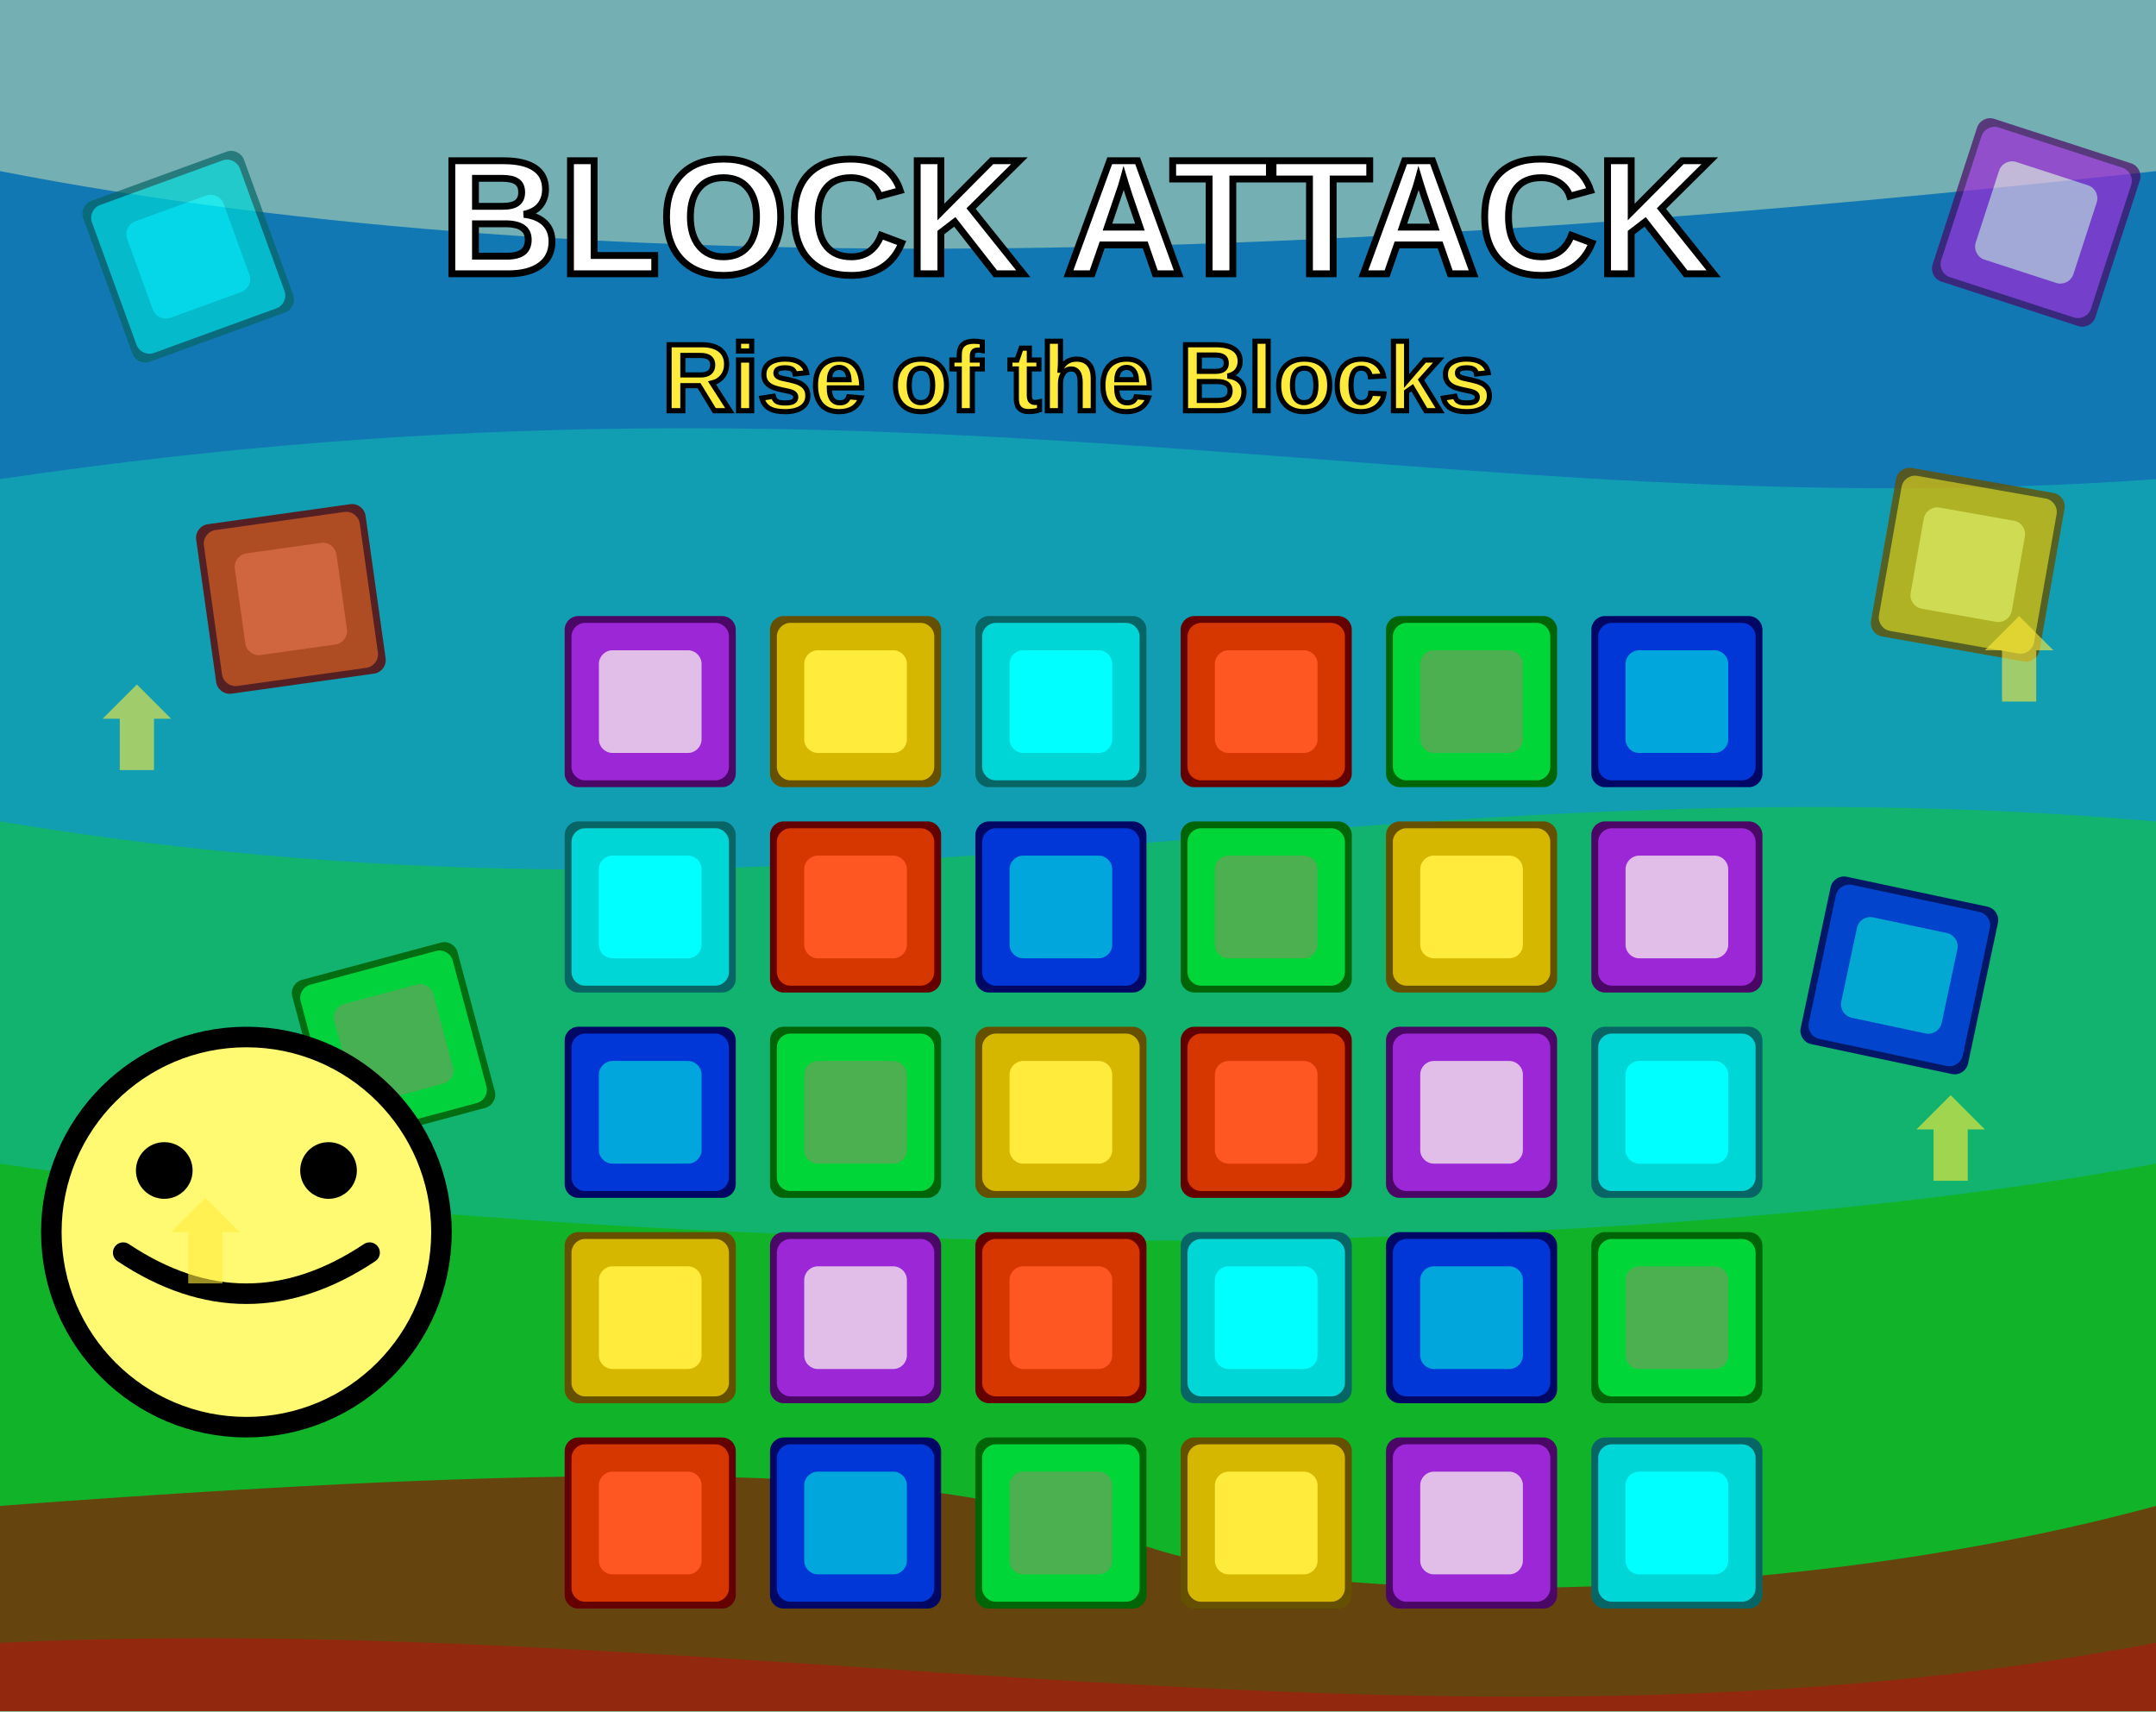
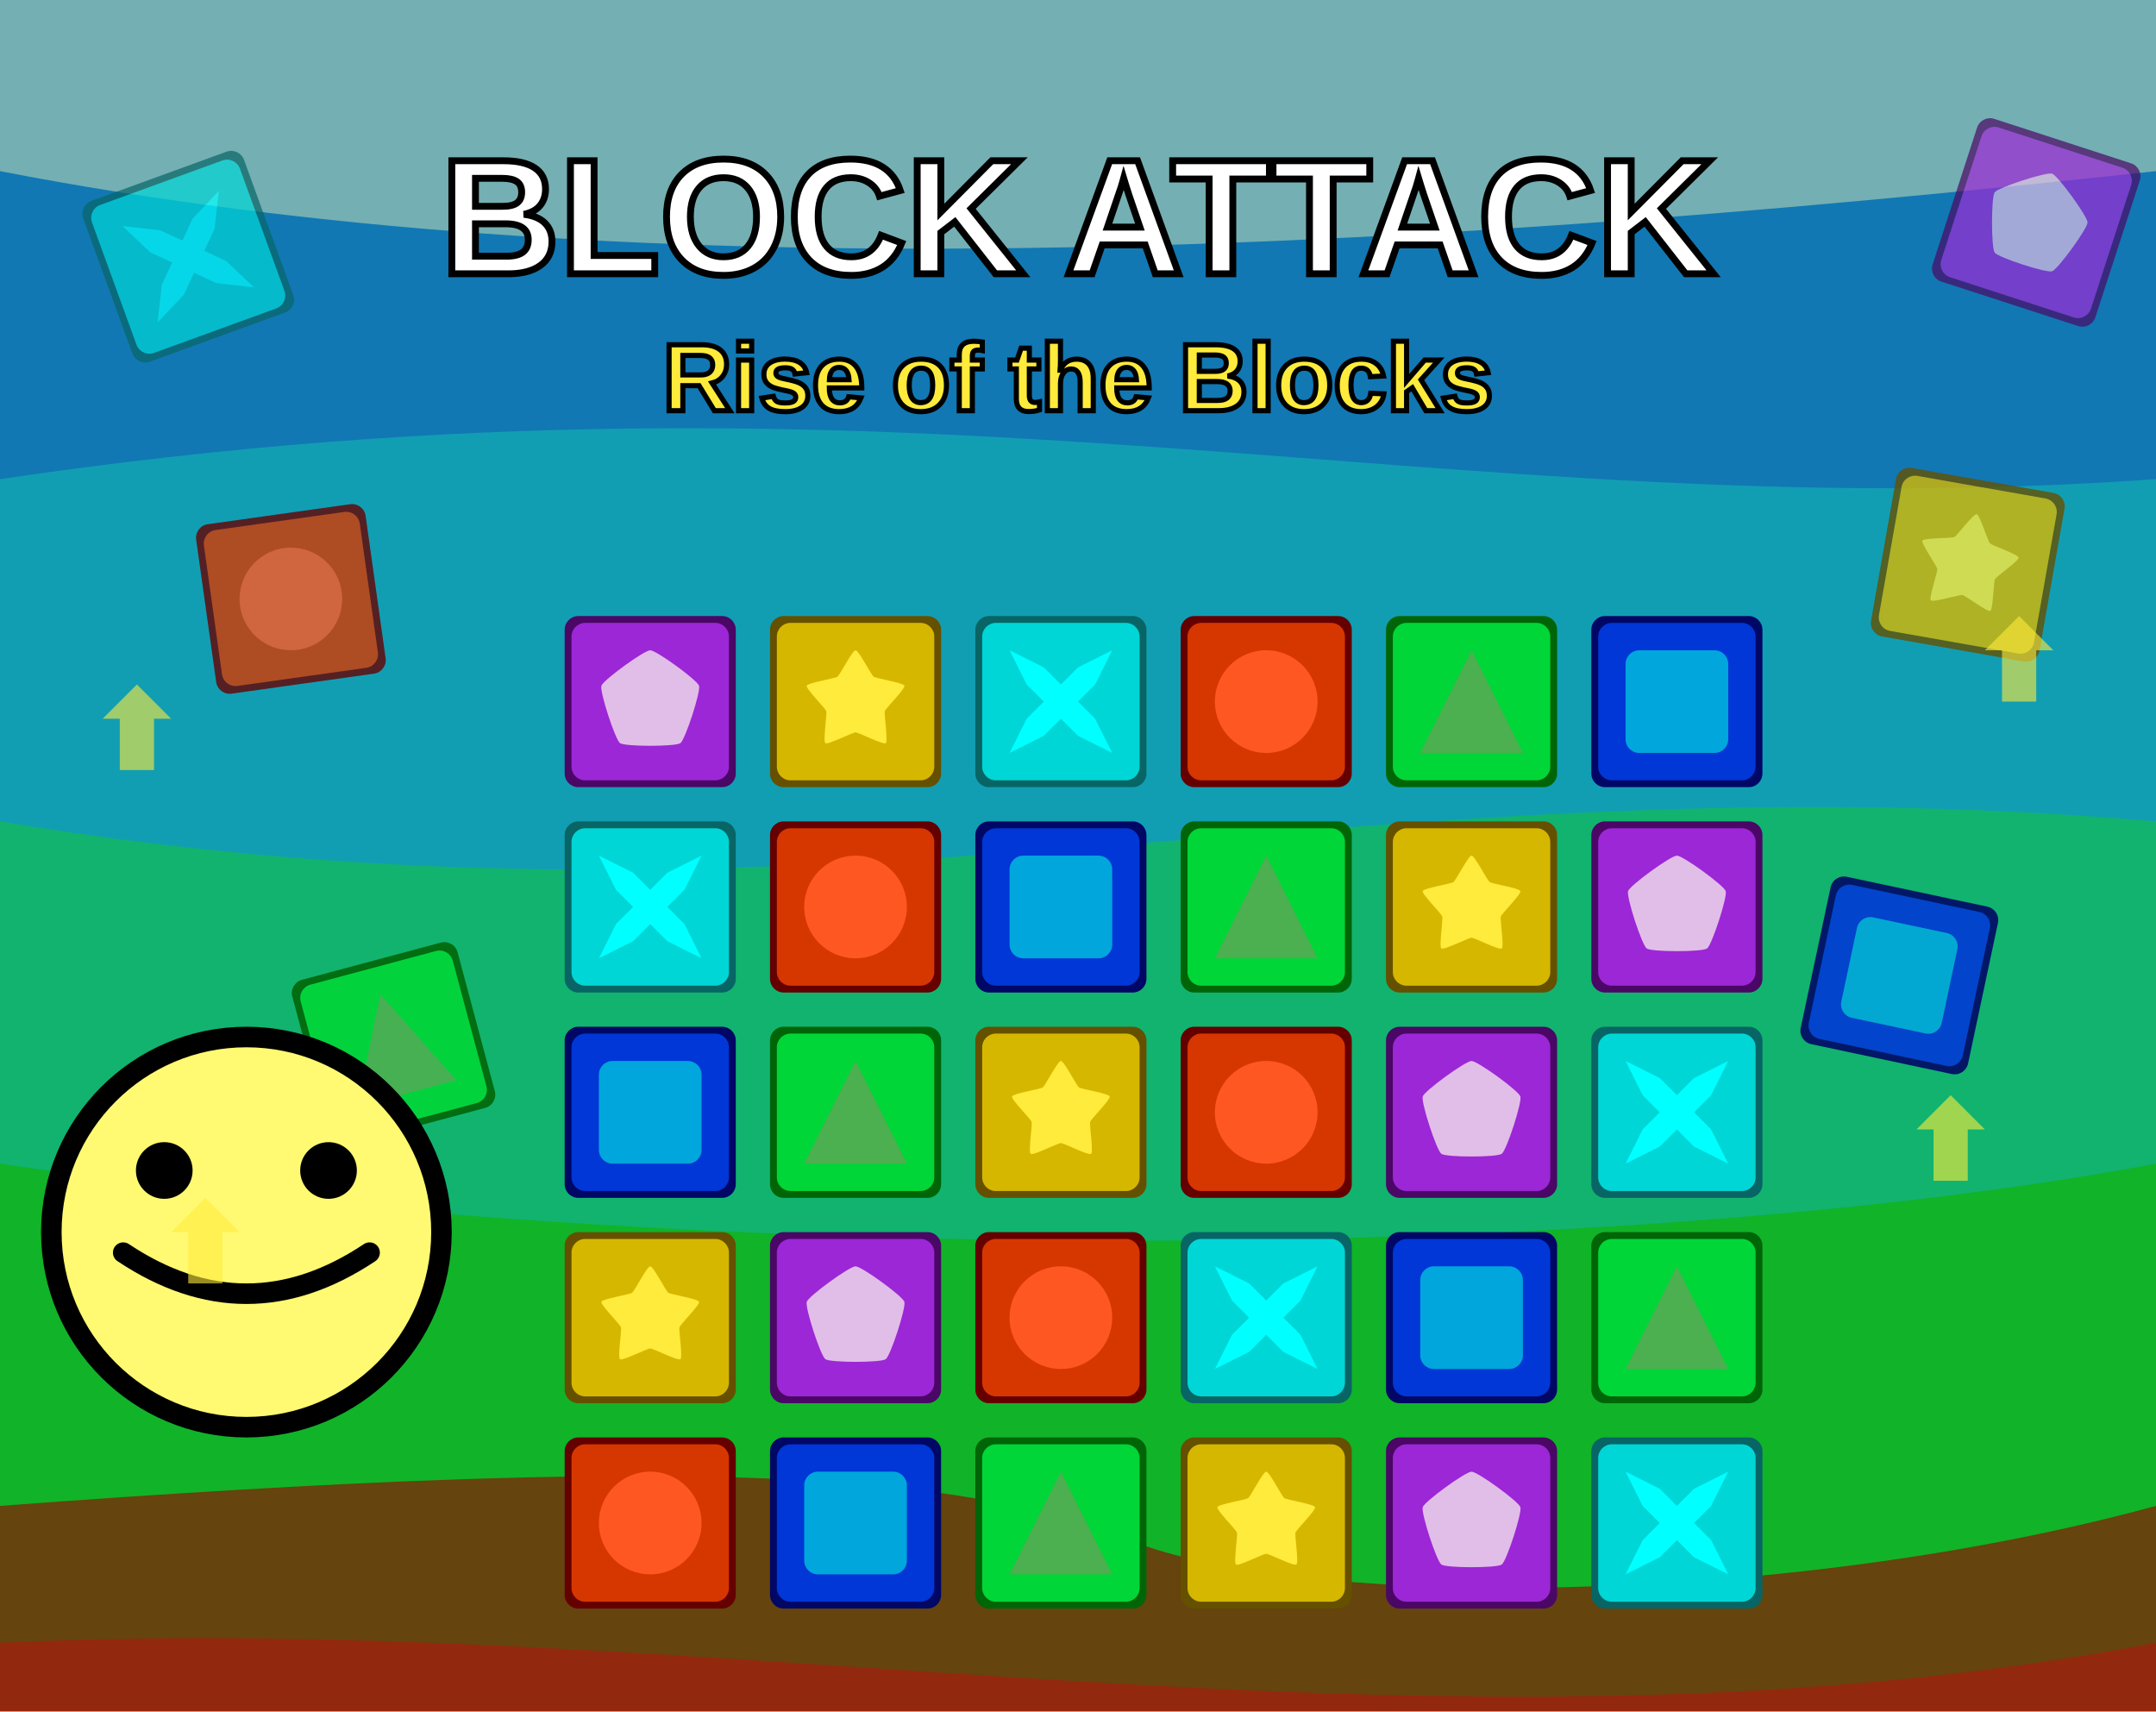
<svg xmlns="http://www.w3.org/2000/svg" width="630" height="500" viewBox="0 0 630 500" version="1.1" id="svg68">
  <defs id="defs18">
    <g id="blueBrick">
      <rect width="50" height="50" x="0" y="0" rx="4" ry="4" style="fill:#000765;fill-opacity:1" id="rect1" />
      <rect width="46" height="46" x="2" y="2" rx="4" ry="4" style="fill:#0037d6;fill-opacity:1" id="rect2" />
      <rect width="30" height="30" x="10" y="10" rx="4" ry="4" style="fill:#00a6dc;fill-opacity:1" id="rect3" />
    </g>
    <g id="redBrick">
      <rect width="50" height="50" x="0" y="0" rx="4" ry="4" style="fill:#650000;fill-opacity:1" id="rect4" />
      <rect width="46" height="46" x="2" y="2" rx="4" ry="4" style="fill:#d63700;fill-opacity:1" id="rect5" />
-       <rect width="30" height="30" x="10" y="10" rx="4" ry="4" style="fill:#ff5722;fill-opacity:1" id="rect6" />
+       <circle cx="25" cy="25" r="15" style="fill:#ff5722;fill-opacity:1" id="circle6" />
    </g>
    <g id="greenBrick">
      <rect width="50" height="50" x="0" y="0" rx="4" ry="4" style="fill:#006507;fill-opacity:1" id="rect7" />
      <rect width="46" height="46" x="2" y="2" rx="4" ry="4" style="fill:#00d637;fill-opacity:1" id="rect8" />
-       <rect width="30" height="30" x="10" y="10" rx="4" ry="4" style="fill:#4caf50;fill-opacity:1" id="rect9" />
+       <path d="M 10,40 L 25,10 L 40,40 Z" style="fill:#4caf50;fill-opacity:1" id="path9" />
    </g>
    <g id="yellowBrick">
      <rect width="50" height="50" x="0" y="0" rx="4" ry="4" style="fill:#655000;fill-opacity:1" id="rect10" />
      <rect width="46" height="46" x="2" y="2" rx="4" ry="4" style="fill:#d6b700;fill-opacity:1" id="rect11" />
-       <rect width="30" height="30" x="10" y="10" rx="4" ry="4" style="fill:#ffeb3b;fill-opacity:1" id="rect12" />
+       <path d="M 25,10 C 25.936,10 29.533,17.169 30.29,17.719 C 31.047,18.269 38.977,19.475 39.266,20.365 C 39.555,21.255 33.849,26.891 33.56,27.781 C 33.27,28.671 34.574,36.585 33.817,37.135 C 33.06,37.685 25.936,34 25,34 C 24.064,34 16.94,37.685 16.183,37.135 C 15.426,36.585 16.73,28.671 16.44,27.781 C 16.151,26.891 10.445,21.255 10.734,20.365 C 11.023,19.475 18.953,18.269 19.71,17.719 C 20.467,17.169 24.064,10 25,10 z" style="fill:#ffeb3b;fill-opacity:1" id="path12" />
    </g>
    <g id="purpleBrick">
      <rect width="50" height="50" x="0" y="0" rx="4" ry="4" style="fill:#4a0765;fill-opacity:1" id="rect13" />
      <rect width="46" height="46" x="2" y="2" rx="4" ry="4" style="fill:#9c27d6;fill-opacity:1" id="rect14" />
-       <rect width="30" height="30" x="10" y="10" rx="4" ry="4" style="fill:#e1bee7;fill-opacity:1" id="rect15" />
+       <path d="M 25,10 C 26.763,10 38.721,18.688 39.266,20.365 C 39.811,22.042 35.243,36.099 33.817,37.135 C 32.39,38.172 17.61,38.172 16.183,37.135 C 14.757,36.099 10.189,22.042 10.734,20.365 C 11.279,18.688 23.237,10 25,10 z" style="fill:#e1bee7;fill-opacity:1" id="path15" />
    </g>
    <g id="turkishBrick">
      <rect width="50" height="50" x="0" y="0" rx="4" ry="4" style="fill:#076565;fill-opacity:1" id="rect16" />
      <rect width="46" height="46" x="2" y="2" rx="4" ry="4" style="fill:#00d6d6;fill-opacity:1" id="rect17" />
-       <rect width="30" height="30" x="10" y="10" rx="4" ry="4" style="fill:#00ffff;fill-opacity:1" id="rect18" />
+       <path d="M 40,10 L 30,15 L 25,20 L 20,15 L 10,10 L 15,20 L 20,25 L 15,30 L 10,40 L 20,35 L 25,30 L 30,35 L 40,40 L 35,30 L 30,25 L 35,20 L 40,10 z" style="fill:#00ffff;fill-opacity:1" id="path18" />
    </g>
  </defs>
  <defs id="defs21">
    <linearGradient id="bgGradient" x1="0%" y1="0%" x2="0%" y2="100%">
      <stop offset="0%" style="stop-color:#1a1a2e;stop-opacity:1" id="stop18" />
      <stop offset="100%" style="stop-color:#0f0f1e;stop-opacity:1" id="stop19" />
    </linearGradient>
    <radialGradient id="glowGradient" cx="50%" cy="50%">
      <stop offset="0%" style="stop-color:#ffffff;stop-opacity:0.3" id="stop20" />
      <stop offset="100%" style="stop-color:#ffffff;stop-opacity:0" id="stop21" />
    </radialGradient>
  </defs>
  <rect width="630" height="500" fill="#a5faff" id="rect21" />
  <path d="M 0,50 L 0,500 L 630,500 L 630,50 C 400,75 180,85 0,50 Z" style="fill:#18abff;fill-opacity:1" id="path21" />
  <path d="M 0,140 L 0,500 L 630,500 L 630,140 C 420,155 270,100 0,140 Z" style="fill:#18e1ff;fill-opacity:1" id="path22" />
  <path d="M 0,240 L 0,500 L 630,500 L 630,240 C 400,220 240,280 0,240 Z" style="fill:#18ff9e;fill-opacity:1" id="path23" />
  <path d="M 0,340 L 0,500 L 630,500 L 630,340 C 470,370 200,370 0,340 Z" style="fill:#18ff3b;fill-opacity:1" id="path24" />
  <path d="M 0,440 L 0,500 L 630,500 L 630,440 C 520,470 380,470 330,450 C 280,430 200,425 0,440 Z" style="fill:#906112;fill-opacity:1" id="path25" />
  <path d="M 0,500 L 630,500 L 630,480 C 420,520 210,470 0,480 Z" style="fill:#d03b15;fill-opacity:1" id="path26" />
  <rect width="630" height="500" fill="#000000" opacity="0.3" id="rect26" />
  <use href="#redBrick" x="165" y="420" id="use26" />
  <use href="#blueBrick" x="225" y="420" id="use27" />
  <use href="#greenBrick" x="285" y="420" id="use28" />
  <use href="#yellowBrick" x="345" y="420" id="use29" />
  <use href="#purpleBrick" x="405" y="420" id="use30" />
  <use href="#turkishBrick" x="465" y="420" id="use31" />
  <use href="#yellowBrick" x="165" y="360" id="use32" />
  <use href="#purpleBrick" x="225" y="360" id="use33" />
  <use href="#redBrick" x="285" y="360" id="use34" />
  <use href="#turkishBrick" x="345" y="360" id="use35" />
  <use href="#blueBrick" x="405" y="360" id="use36" />
  <use href="#greenBrick" x="465" y="360" id="use37" />
  <use href="#blueBrick" x="165" y="300" id="use38" />
  <use href="#greenBrick" x="225" y="300" id="use39" />
  <use href="#yellowBrick" x="285" y="300" id="use40" />
  <use href="#redBrick" x="345" y="300" id="use41" />
  <use href="#purpleBrick" x="405" y="300" id="use42" />
  <use href="#turkishBrick" x="465" y="300" id="use43" />
  <use href="#turkishBrick" x="165" y="240" id="use44" />
  <use href="#redBrick" x="225" y="240" id="use45" />
  <use href="#blueBrick" x="285" y="240" id="use46" />
  <use href="#greenBrick" x="345" y="240" id="use47" />
  <use href="#yellowBrick" x="405" y="240" id="use48" />
  <use href="#purpleBrick" x="465" y="240" id="use49" />
  <use href="#purpleBrick" x="165" y="180" id="use50" />
  <use href="#yellowBrick" x="225" y="180" id="use51" />
  <use href="#turkishBrick" x="285" y="180" id="use52" />
  <use href="#redBrick" x="345" y="180" id="use53" />
  <use href="#greenBrick" x="405" y="180" id="use54" />
  <use href="#blueBrick" x="465" y="180" id="use55" />
  <use href="#greenBrick" x="90" y="280" transform="rotate(-15 115 305)" opacity="0.9" id="use56" />
  <use href="#blueBrick" x="530" y="260" transform="rotate(12 555 285)" opacity="0.9" id="use57" />
  <use href="#redBrick" x="60" y="150" transform="rotate(-8 85 175)" opacity="0.8" id="use58" />
  <use href="#yellowBrick" x="550" y="140" transform="rotate(10 575 165)" opacity="0.8" id="use59" />
  <use href="#turkishBrick" x="30" y="50" transform="rotate(-20 55 75)" opacity="0.7" id="use60" />
  <use href="#purpleBrick" x="570" y="40" transform="rotate(18 595 65)" opacity="0.7" id="use61" />
  <text x="315" y="80" font-family="Arial, sans-serif" font-size="48" font-weight="bold" text-anchor="middle" fill="#ffffff" stroke="#000000" stroke-width="2" id="text61">
    BLOCK ATTACK
  </text>
  <text x="315" y="120" font-family="Arial, sans-serif" font-size="28" font-weight="bold" text-anchor="middle" fill="#ffeb3b" stroke="#000000" stroke-width="1.5" id="text62">
    Rise of the Blocks
  </text>
  <defs id="defs64">
    <polygon id="arrow" points="0,10 10,0 20,10 15,10 15,25 5,25 5,10" fill="#ffeb3b" opacity="0.6" />
    <g id="evilSmiley">
      <circle cx="50" cy="50" r="47.5" style="fill:#fffa72;fill-opacity:1;stroke:#000000;stroke-width:5;stroke-linecap:round;stroke-linejoin:round" id="circle62" />
      <path d="M 20,55 Q 50,75 80,55" style="fill:none;stroke:#000000;stroke-width:5;stroke-linecap:round;stroke-linejoin:round" id="path62" />
      <g transform="translate(0, 0)" id="g63">
        <circle cx="30" cy="35" r="6.9" style="fill:#000000;fill-opacity:1" id="circle63" />
      </g>
      <g transform="translate(0, 0)" id="g64">
        <circle cx="70" cy="35" r="6.9" style="fill:#000000;fill-opacity:1" id="circle64" />
      </g>
    </g>
    <filter id="redGlow" height="2.68" y="-0.84" width="2.68" x="-0.84">
      <feGaussianBlur stdDeviation="0.7" id="feGaussianBlur64" />
    </filter>
  </defs>
  <use href="#evilSmiley" x="10" y="250" transform="scale(1.2)" id="use64" />
  <use href="#arrow" x="50" y="350" id="use65" />
  <use href="#arrow" x="560" y="320" id="use66" />
  <use href="#arrow" x="30" y="200" id="use67" />
  <use href="#arrow" x="580" y="180" id="use68" />
</svg>
